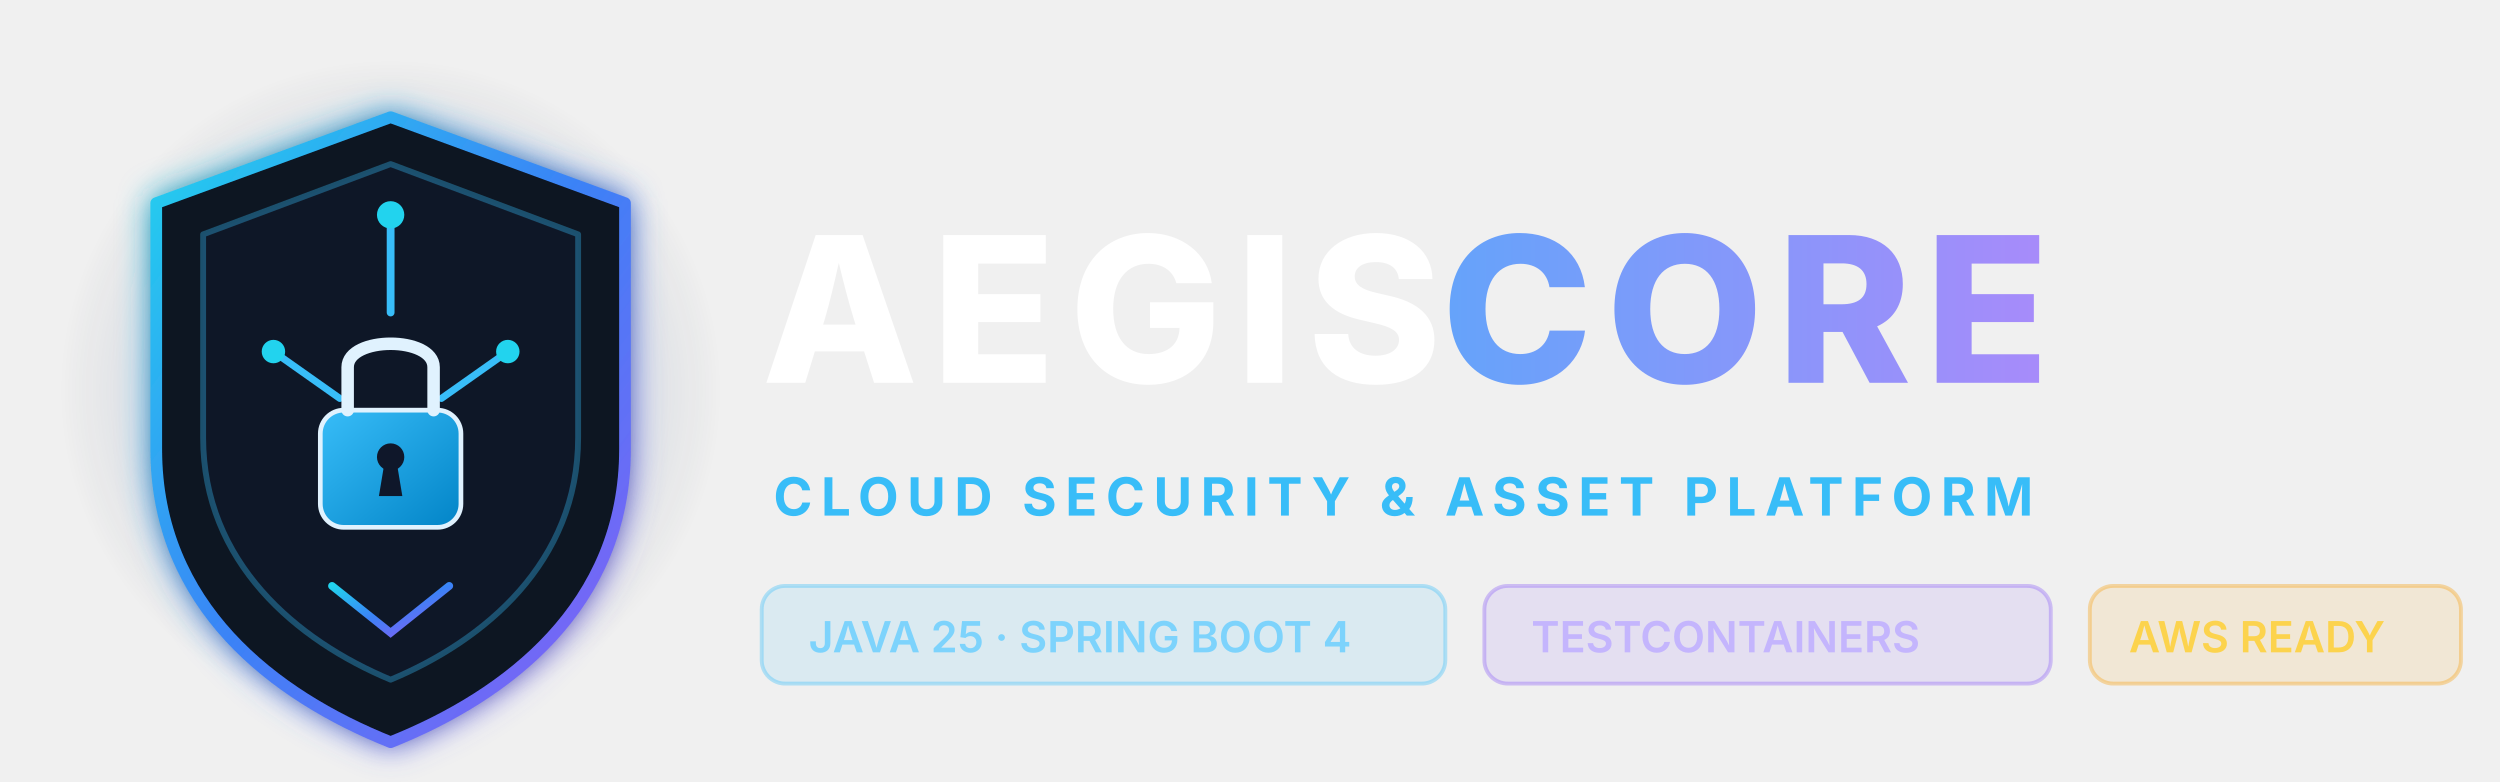
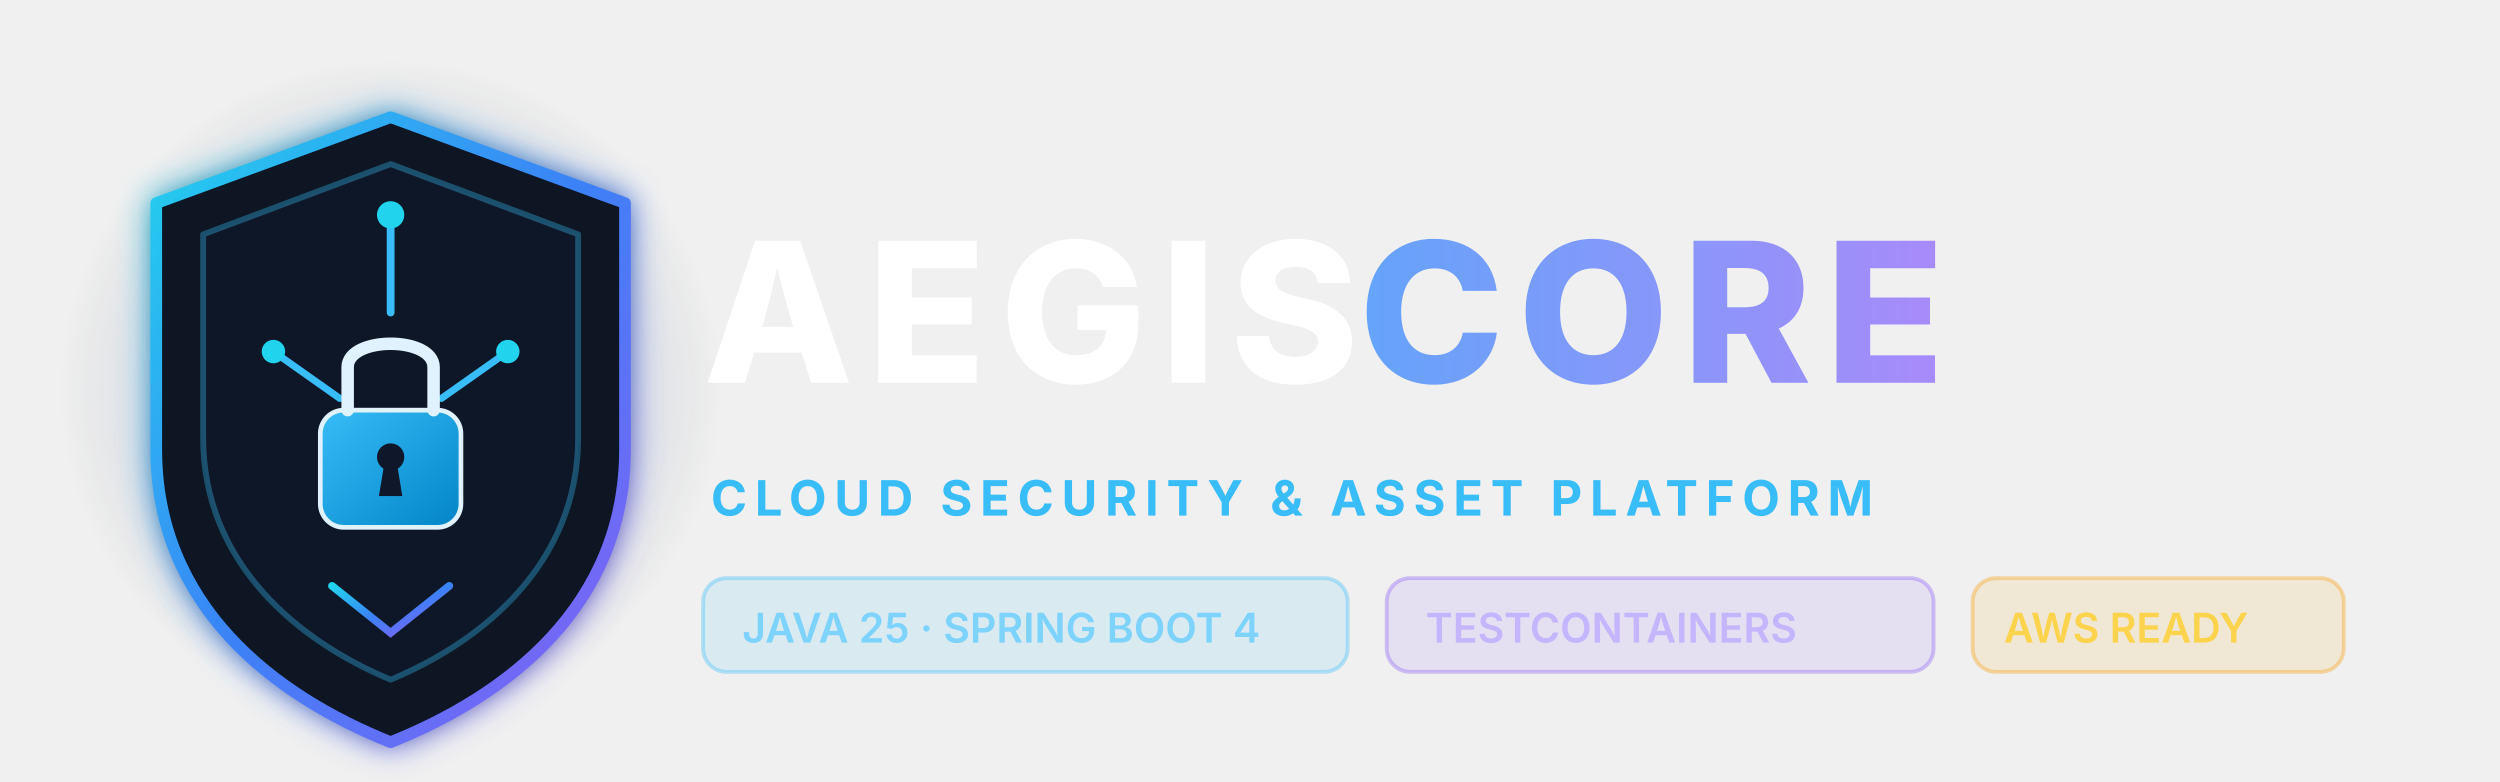
<svg xmlns="http://www.w3.org/2000/svg" viewBox="0 0 640 200" width="100%" height="100%">
  <defs>
    <radialGradient id="aegisGlow" cx="50%" cy="50%" r="50%">
      <stop offset="0%" stop-color="#06b6d4" stop-opacity="0.35" />
      <stop offset="60%" stop-color="#3b82f6" stop-opacity="0.15" />
      <stop offset="100%" stop-color="#080d19" stop-opacity="0" />
    </radialGradient>
    <linearGradient id="shieldGrad" x1="0%" y1="0%" x2="100%" y2="100%">
      <stop offset="0%" stop-color="#22d3ee" />
      <stop offset="50%" stop-color="#3b82f6" />
      <stop offset="100%" stop-color="#8b5cf6" />
    </linearGradient>
    <linearGradient id="coreGrad" x1="0%" y1="0%" x2="100%" y2="100%">
      <stop offset="0%" stop-color="#38bdf8" />
      <stop offset="100%" stop-color="#0284c7" />
    </linearGradient>
    <linearGradient id="textGrad" x1="0%" y1="0%" x2="100%" y2="0%">
      <stop offset="0%" stop-color="#38bdf8" />
      <stop offset="50%" stop-color="#60a5fa" />
      <stop offset="100%" stop-color="#a78bfa" />
    </linearGradient>
    <filter id="neonGlow" x="-20%" y="-20%" width="140%" height="140%">
      <feGaussianBlur stdDeviation="4" result="blur" />
      <feComposite in="SourceGraphic" in2="blur" operator="over" />
    </filter>
  </defs>
  <circle cx="100" cy="100" r="85" fill="url(#aegisGlow)" />
  <g transform="translate(25, 20)">
    <path d="M 75,10               L 135,32               L 135,95               C 135,135 105,158 75,170               C 45,158 15,135 15,95               L 15,32 Z" fill="#0c1322" stroke="url(#shieldGrad)" stroke-width="3" stroke-linejoin="round" filter="url(#neonGlow)" />
    <path d="M 75,22               L 123,40               L 123,92               C 123,124 99,144 75,154               C 51,144 27,124 27,92               L 27,40 Z" fill="rgba(15, 23, 42, 0.7)" stroke="rgba(56, 189, 248, 0.35)" stroke-width="1.5" stroke-linejoin="round" />
    <line x1="75" y1="35" x2="75" y2="60" stroke="#38bdf8" stroke-width="2" stroke-linecap="round" />
    <circle cx="75" cy="35" r="3.5" fill="#22d3ee" />
    <line x1="45" y1="70" x2="62" y2="82" stroke="#38bdf8" stroke-width="1.8" stroke-linecap="round" />
    <circle cx="45" cy="70" r="3" fill="#22d3ee" />
    <line x1="105" y1="70" x2="88" y2="82" stroke="#38bdf8" stroke-width="1.8" stroke-linecap="round" />
    <circle cx="105" cy="70" r="3" fill="#22d3ee" />
    <rect x="57" y="85" width="36" height="30" rx="6" fill="url(#coreGrad)" stroke="#e0f2fe" stroke-width="1.2" />
    <path d="M 64,85 L 64,74 C 64,66 86,66 86,74 L 86,85" fill="none" stroke="#e0f2fe" stroke-width="3.2" stroke-linecap="round" />
    <circle cx="75" cy="97" r="3.5" fill="#0f172a" />
    <path d="M 73.5,98 L 76.5,98 L 78,107 L 72,107 Z" fill="#0f172a" />
    <path d="M 60,130 L 75,142 L 90,130" fill="none" stroke="url(#shieldGrad)" stroke-width="2" stroke-linecap="round" />
  </g>
-   <g transform="translate(195, 20)">
-     <text x="0" y="78" font-family="'Poppins', 'Inter', 'Segoe UI', sans-serif" font-weight="800" font-size="52" fill="#ffffff" letter-spacing="3.5">
+   <g transform="translate(180, 20)">
+     <text x="0" y="78" font-family="'Poppins', 'Inter', 'Segoe UI', sans-serif" font-weight="800" font-size="50" fill="#ffffff" letter-spacing="3.5">
      AEGIS<tspan fill="url(#textGrad)">CORE</tspan>
    </text>
-     <text x="3" y="112" font-family="'Inter', 'Segoe UI', sans-serif" font-weight="700" font-size="13.5" fill="#38bdf8" letter-spacing="2.2">
+     <text x="2" y="112" font-family="'Inter', 'Segoe UI', sans-serif" font-weight="700" font-size="12.5" fill="#38bdf8" letter-spacing="2">
      CLOUD SECURITY &amp; ASSET PLATFORM
    </text>
-     <g transform="translate(0, 130)">
-       <rect x="0" y="0" width="175" height="25" rx="6" fill="rgba(56, 189, 248, 0.12)" stroke="rgba(56, 189, 248, 0.35)" stroke-width="1" />
-       <text x="12" y="17" font-family="'Inter', sans-serif" font-weight="600" font-size="11" fill="#7dd3fc">JAVA 25 · SPRING BOOT 4</text>
-       <rect x="185" y="0" width="145" height="25" rx="6" fill="rgba(139, 92, 246, 0.12)" stroke="rgba(139, 92, 246, 0.35)" stroke-width="1" />
-       <text x="197" y="17" font-family="'Inter', sans-serif" font-weight="600" font-size="11" fill="#c4b5fd">TESTCONTAINERS</text>
-       <rect x="340" y="0" width="95" height="25" rx="6" fill="rgba(245, 158, 11, 0.12)" stroke="rgba(245, 158, 11, 0.35)" stroke-width="1" />
-       <text x="350" y="17" font-family="'Inter', sans-serif" font-weight="600" font-size="11" fill="#fcd34d">AWS READY</text>
+     <g transform="translate(0, 128)">
+       <rect x="0" y="0" width="165" height="24" rx="6" fill="rgba(56, 189, 248, 0.12)" stroke="rgba(56, 189, 248, 0.35)" stroke-width="1" />
+       <text x="10" y="16.5" font-family="'Inter', sans-serif" font-weight="600" font-size="10.5" fill="#7dd3fc">JAVA 25 · SPRING BOOT 4</text>
+       <rect x="175" y="0" width="140" height="24" rx="6" fill="rgba(139, 92, 246, 0.12)" stroke="rgba(139, 92, 246, 0.35)" stroke-width="1" />
+       <text x="185" y="16.5" font-family="'Inter', sans-serif" font-weight="600" font-size="10.5" fill="#c4b5fd">TESTCONTAINERS</text>
+       <rect x="325" y="0" width="95" height="24" rx="6" fill="rgba(245, 158, 11, 0.12)" stroke="rgba(245, 158, 11, 0.35)" stroke-width="1" />
+       <text x="333" y="16.5" font-family="'Inter', sans-serif" font-weight="600" font-size="10.5" fill="#fcd34d">AWS READY</text>
    </g>
  </g>
</svg>
